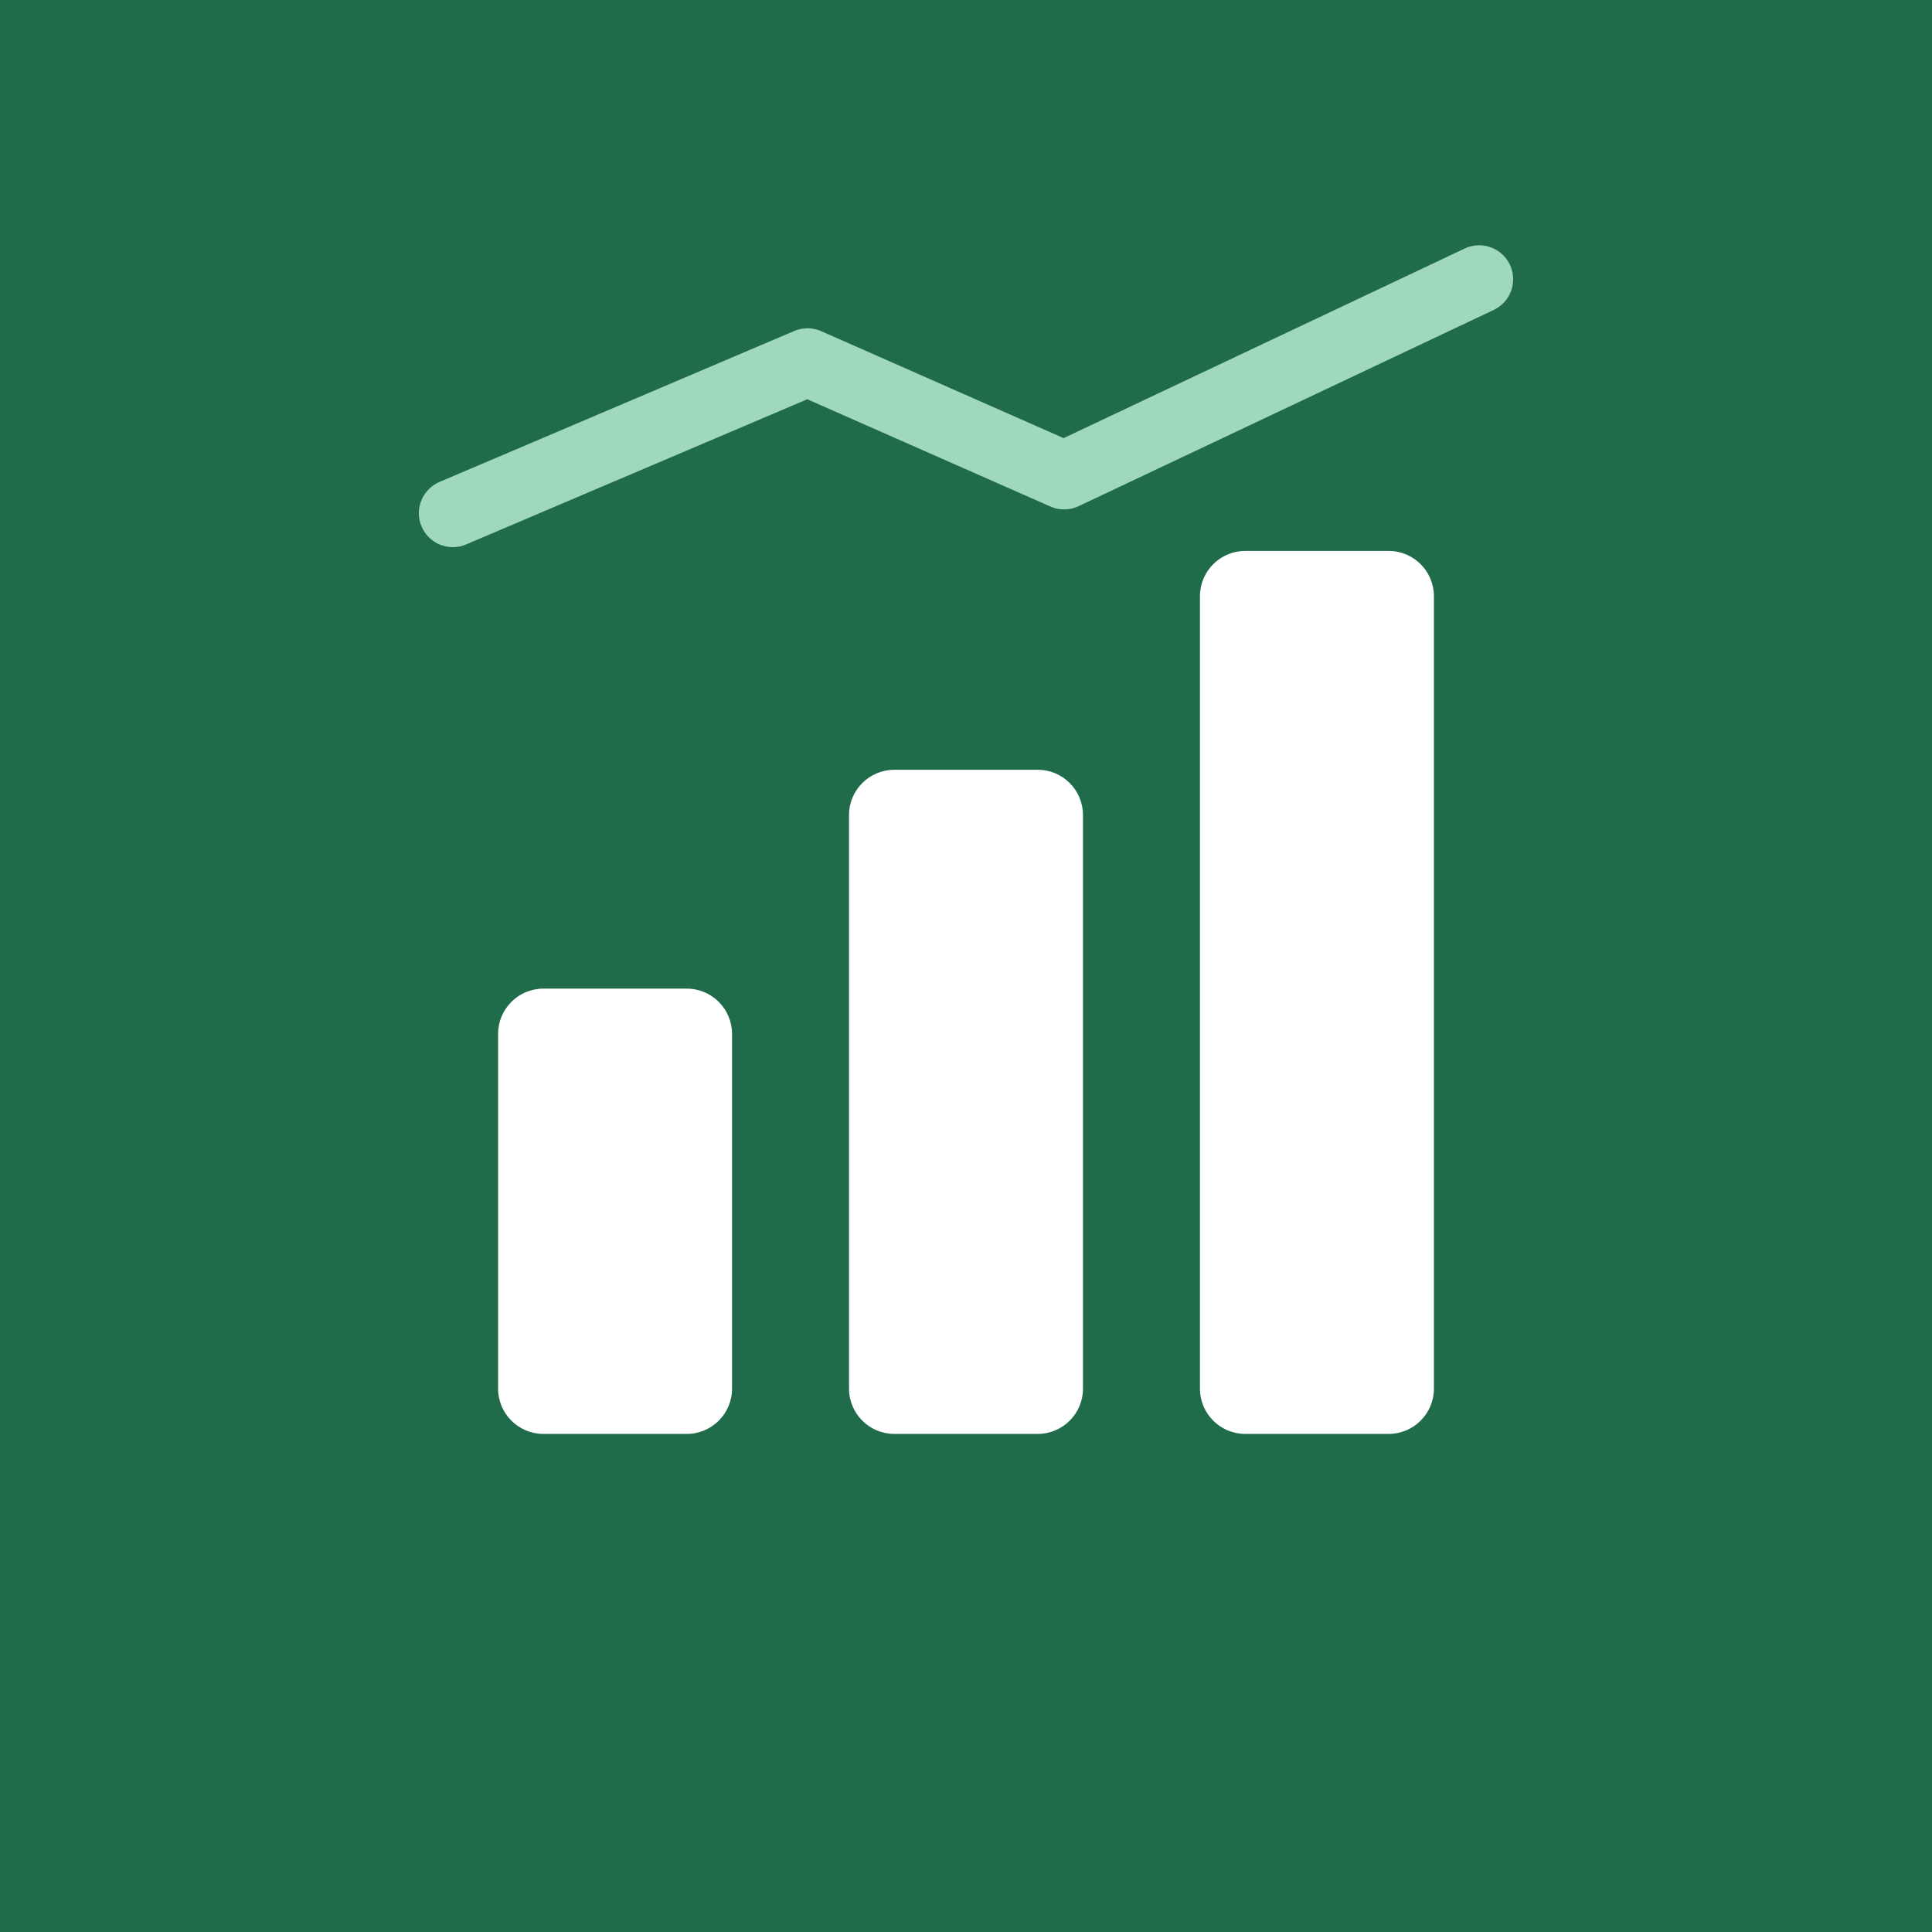
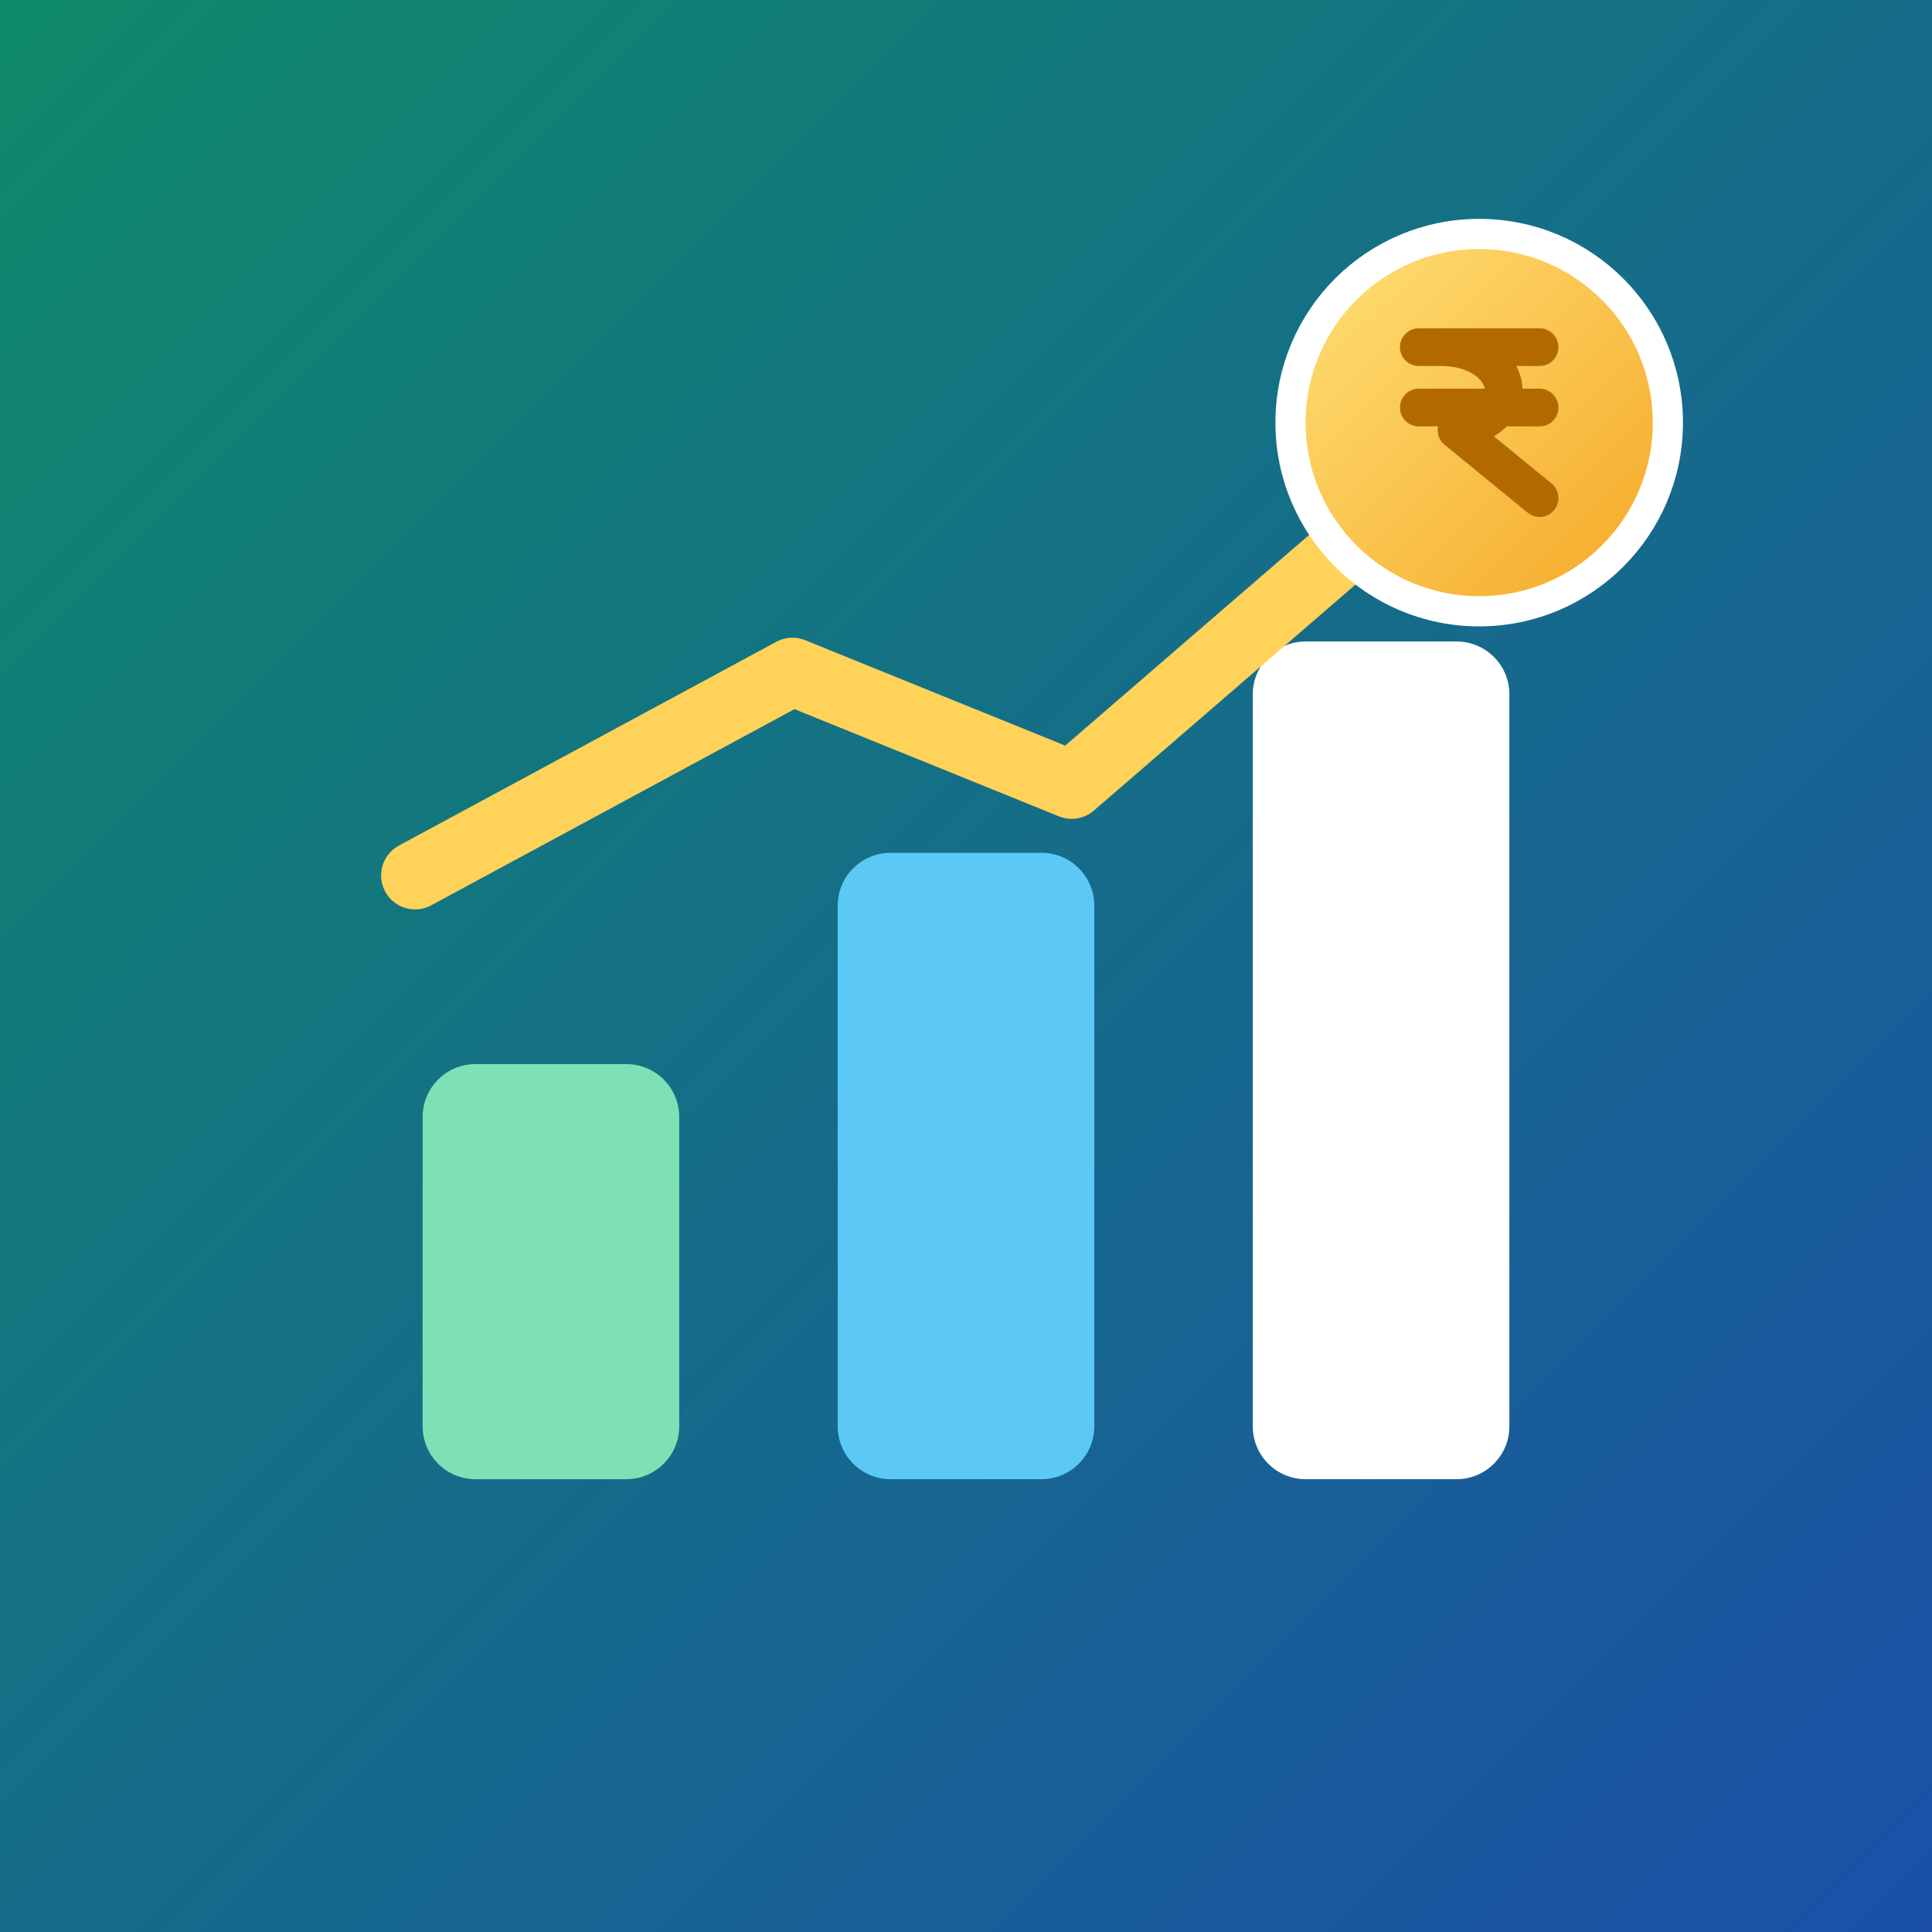
<svg xmlns="http://www.w3.org/2000/svg" viewBox="0 0 512 512">
-   <rect width="512" height="512" fill="#1F6B4A" />
-   <g fill="#FFFFFF">
-     <rect x="132" y="262" width="62" height="118" rx="12" />
-     <rect x="225" y="204" width="62" height="176" rx="12" />
-     <rect x="318" y="146" width="62" height="234" rx="12" />
-   </g>
-   <path d="M120 136 L214 96 L282 126 L392 74" fill="none" stroke="#9FD8BC" stroke-width="18" stroke-linecap="round" stroke-linejoin="round" />
+   <defs>
+     <linearGradient id="bg" x1="0" y1="0" x2="1" y2="1">
+       <stop offset="0" stop-color="#0F8A6A" />
+       <stop offset="1" stop-color="#1B4FA8" />
+     </linearGradient>
+     <linearGradient id="coin" x1="0" y1="0" x2="1" y2="1">
+       <stop offset="0" stop-color="#FFE27A" />
+       <stop offset="1" stop-color="#F5A623" />
+     </linearGradient>
+   </defs>
+   <rect width="512" height="512" fill="url(#bg)" />
+   <rect x="112" y="282" width="68" height="110" rx="14" fill="#7EE0B5" />
+   <rect x="222" y="226" width="68" height="166" rx="14" fill="#5BC8F5" />
+   <rect x="332" y="170" width="68" height="222" rx="14" fill="#FFFFFF" />
+   <path d="M110 232 L210 178 L284 208 L372 132" fill="none" stroke="#FFD25A" stroke-width="18" stroke-linecap="round" stroke-linejoin="round" />
+   <circle cx="392" cy="112" r="50" fill="url(#coin)" stroke="#FFFFFF" stroke-width="8" />
+   <path d="M376 92h32M376 108h32M382 92c18 0 24 18 4 22l22 18" fill="none" stroke="#B26A00" stroke-width="10" stroke-linecap="round" stroke-linejoin="round" />
</svg>
